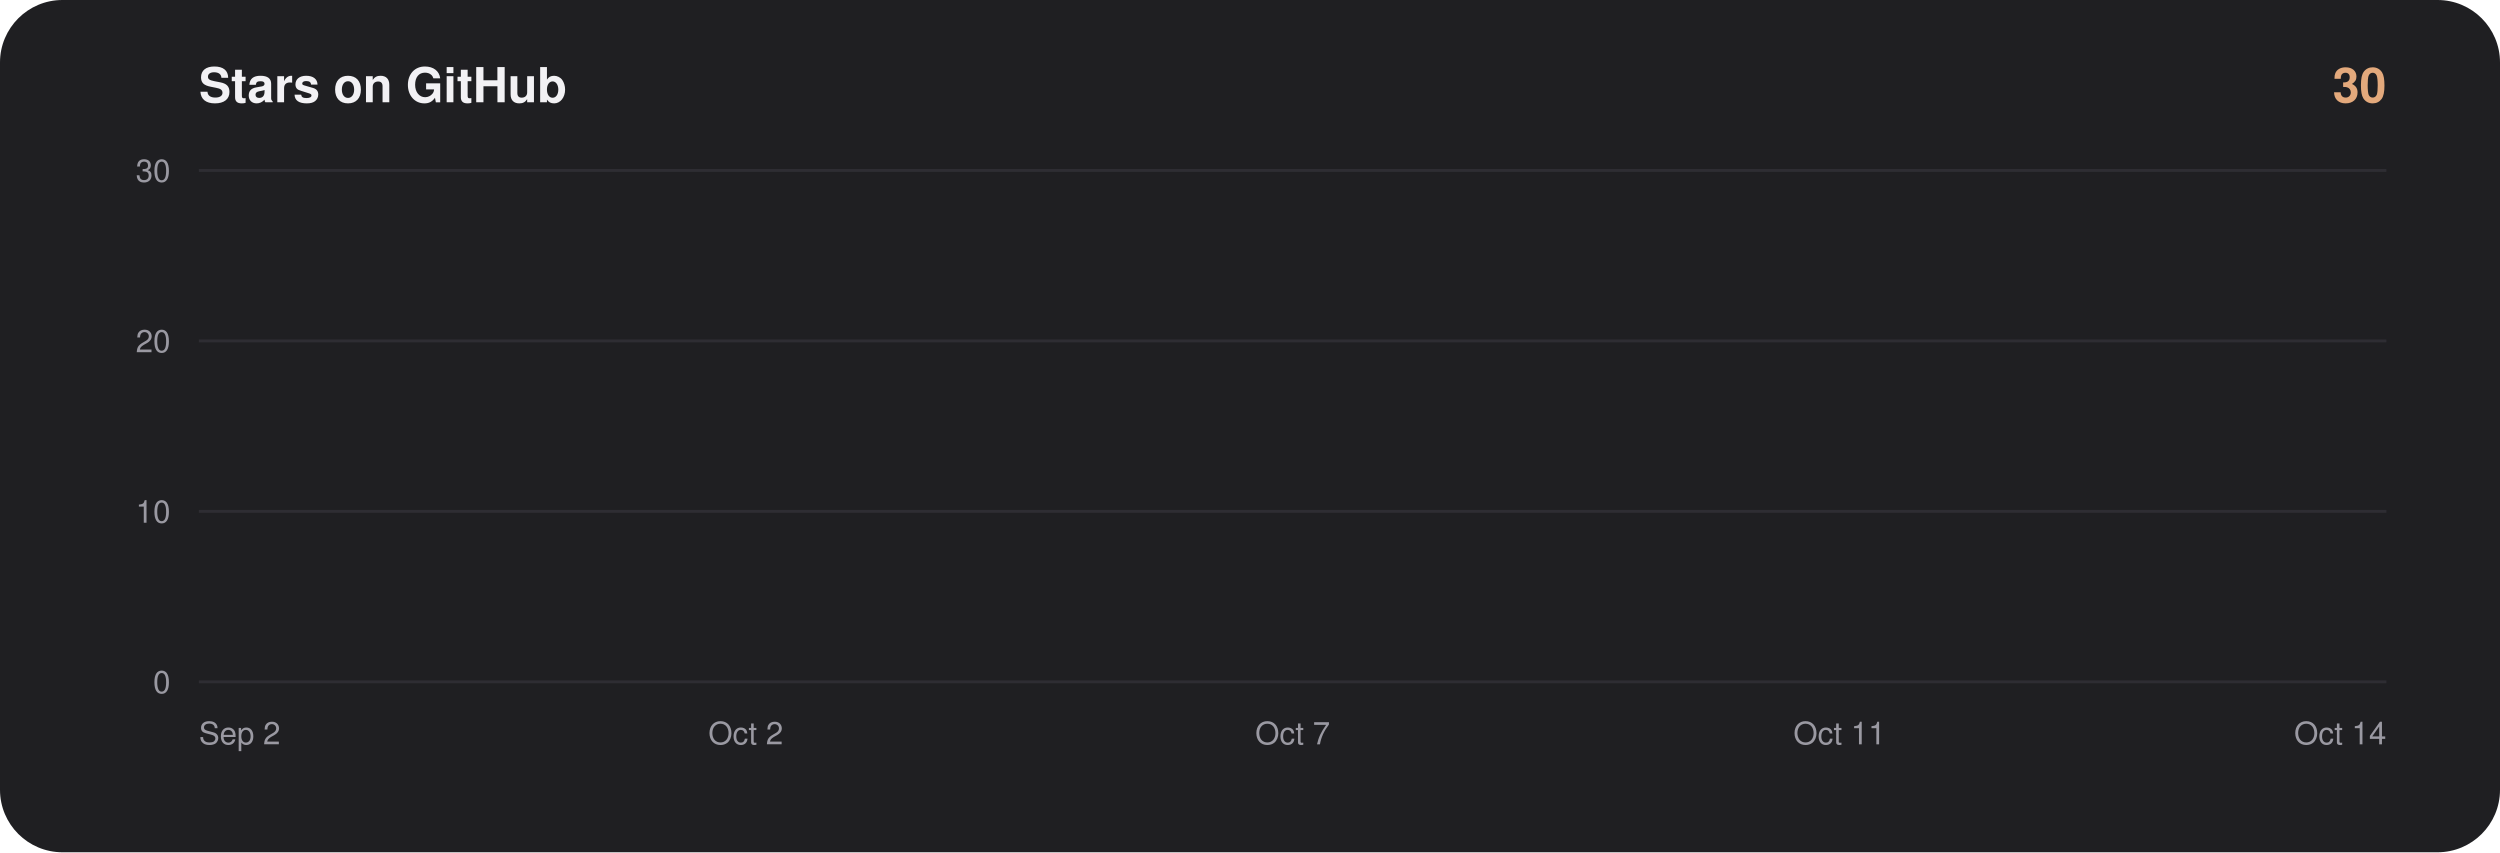
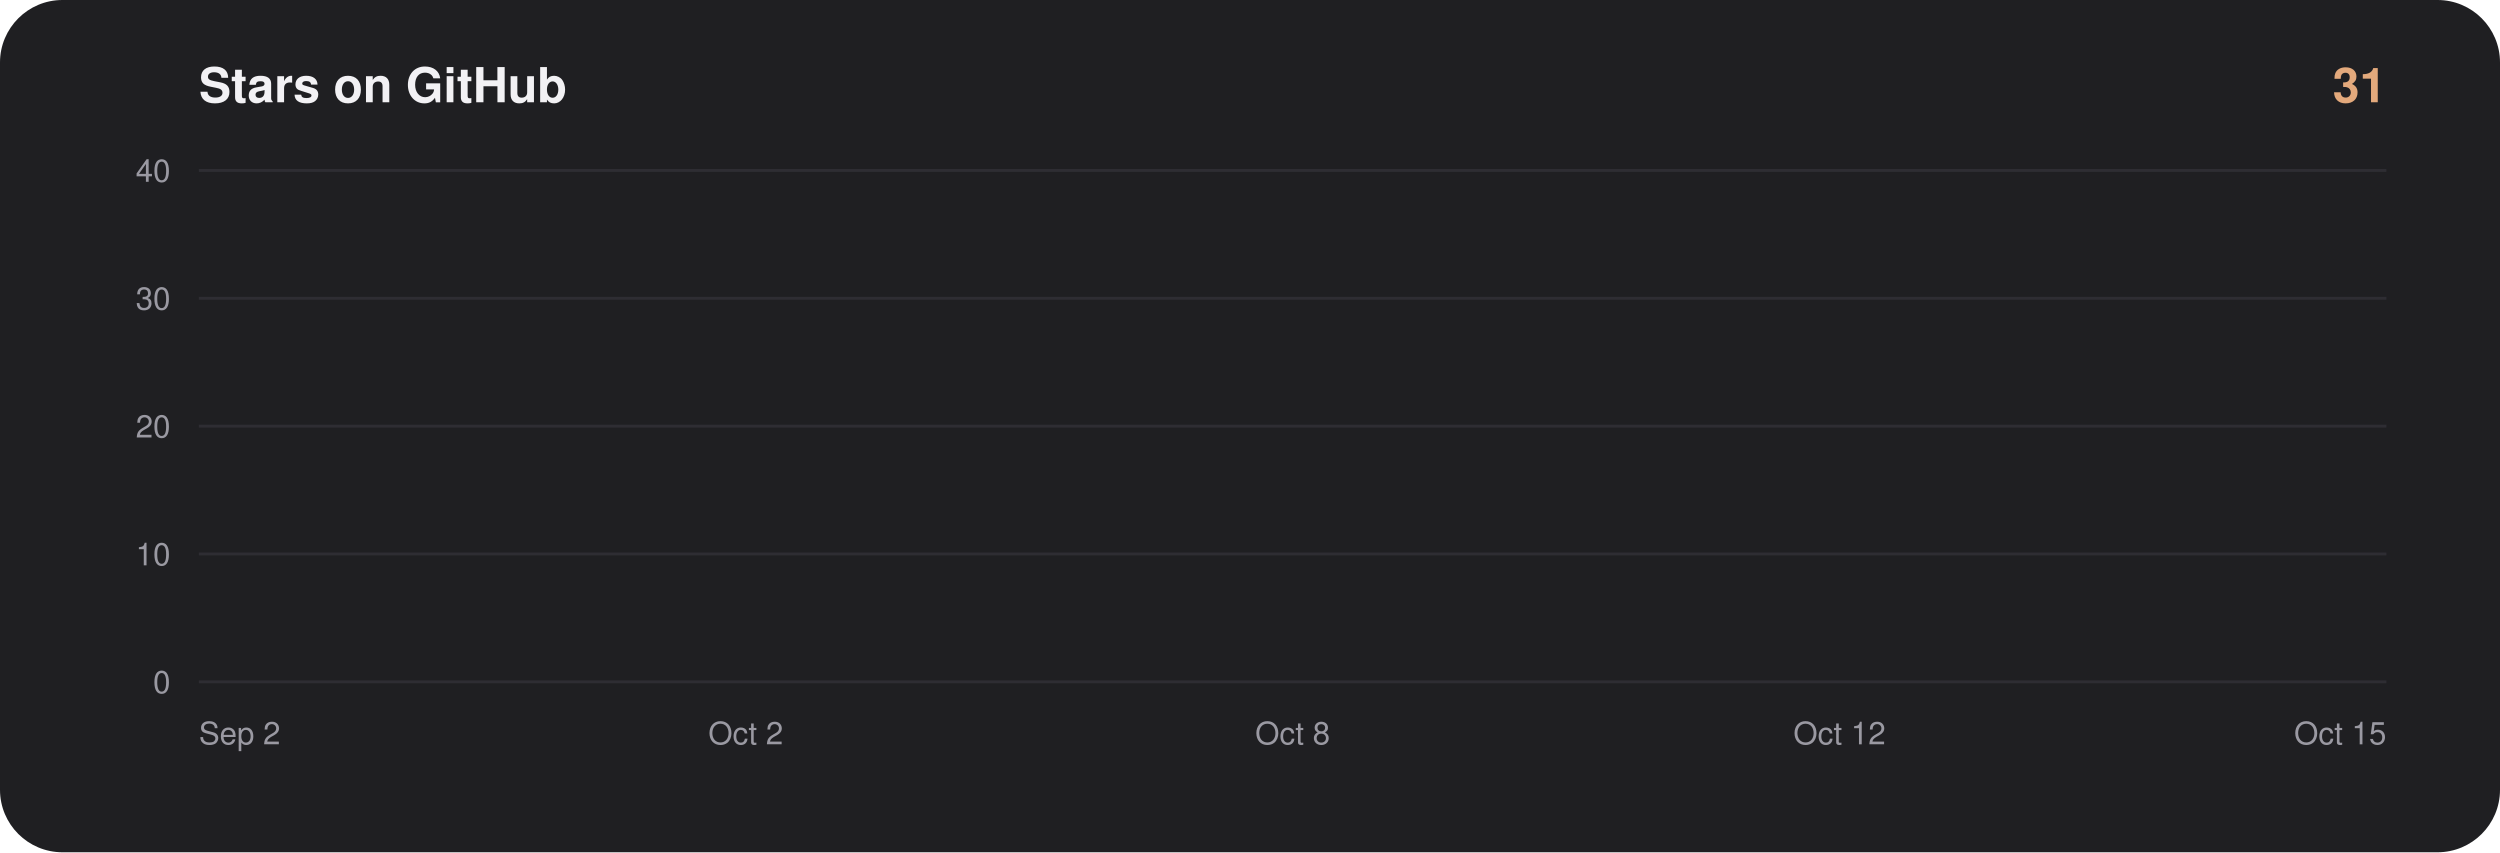
<svg xmlns="http://www.w3.org/2000/svg" width="880" height="300" viewBox="0 0 880 300">
  <style>text{font-family:-apple-system,Segoe UI,Helvetica,Arial,sans-serif}.l{stroke-dasharray:2400;stroke-dashoffset:2400;animation:d 1.6s cubic-bezier(.2,.8,.2,1) forwards}.a{opacity:0;animation:f .8s .6s ease forwards}@keyframes d{to{stroke-dashoffset:0}}@keyframes f{to{opacity:1}}@media (prefers-reduced-motion:reduce){.l{animation:none;stroke-dashoffset:0}.a{animation:none;opacity:1}}</style>
  <defs>
    <linearGradient id="g" x1="0" y1="0" x2="0" y2="1">
      <stop offset="0" stop-color="#E3A97C" stop-opacity=".28" />
      <stop offset="1" stop-color="#E3A97C" stop-opacity="0" />
    </linearGradient>
  </defs>
  <rect width="880" height="300" rx="22" fill="#1F1F22" />
  <text x="70" y="36" font-size="17" font-weight="650" fill="#F2F1F4">Stars on GitHub</text>
-   <text x="840" y="36" font-size="17" font-weight="650" fill="#E3A97C" text-anchor="end">30</text>
+   <text x="840" y="36" font-size="17" font-weight="650" fill="#E3A97C" text-anchor="end">31</text>
  <line x1="70" x2="840" y1="240.0" y2="240.0" stroke="#2E2D33" />
  <text x="60" y="244.0" font-size="11" fill="#9A99A2" text-anchor="end">0</text>
-   <line x1="70" x2="840" y1="180.0" y2="180.0" stroke="#2E2D33" />
-   <text x="60" y="184.0" font-size="11" fill="#9A99A2" text-anchor="end">10</text>
-   <line x1="70" x2="840" y1="120.0" y2="120.0" stroke="#2E2D33" />
-   <text x="60" y="124.0" font-size="11" fill="#9A99A2" text-anchor="end">20</text>
+   <line x1="70" x2="840" y1="195.0" y2="195.0" stroke="#2E2D33" />
+   <text x="60" y="199.0" font-size="11" fill="#9A99A2" text-anchor="end">10</text>
+   <line x1="70" x2="840" y1="150.0" y2="150.0" stroke="#2E2D33" />
+   <text x="60" y="154.0" font-size="11" fill="#9A99A2" text-anchor="end">20</text>
+   <line x1="70" x2="840" y1="105.0" y2="105.0" stroke="#2E2D33" />
+   <text x="60" y="109.0" font-size="11" fill="#9A99A2" text-anchor="end">30</text>
  <line x1="70" x2="840" y1="60.0" y2="60.0" stroke="#2E2D33" />
-   <text x="60" y="64.0" font-size="11" fill="#9A99A2" text-anchor="end">30</text>
+   <text x="60" y="64.0" font-size="11" fill="#9A99A2" text-anchor="end">40</text>
  <text x="70.0" y="262" font-size="11" fill="#9A99A2" text-anchor="start">Sep 2</text>
  <text x="262.5" y="262" font-size="11" fill="#9A99A2" text-anchor="middle">Oct 2</text>
-   <text x="455.0" y="262" font-size="11" fill="#9A99A2" text-anchor="middle">Oct 7</text>
-   <text x="647.5" y="262" font-size="11" fill="#9A99A2" text-anchor="middle">Oct 11</text>
-   <text x="840.0" y="262" font-size="11" fill="#9A99A2" text-anchor="end">Oct 14</text>
-   <path class="a" d="M70.0,240.0 H70.0 V234.0 H70.2 V228.0 H70.2 V222.0 H222.4 V216.0 H245.8 V210.0 H698.7 V204.0 H700.1 V198.0 H701.9 V192.0 H702.8 V186.0 H706.6 V180.0 H707.3 V174.0 H708.4 V168.0 H713.1 V162.0 H715.3 V156.0 H717.2 V150.0 H721.6 V144.0 H722.6 V138.0 H723.9 V132.0 H728.6 V126.0 H730.9 V120.0 H733.5 V114.0 H735.6 V108.0 H735.7 V102.0 H735.9 V96.0 H742.4 V90.0 H744.1 V84.0 H754.8 V78.0 H756.0 V72.0 H760.3 V66.0 H840.0 V60.0 H840.0 V240.0 Z" fill="url(#g)" />
-   <path class="l" d="M70.0,240.0 H70.0 V234.0 H70.2 V228.0 H70.2 V222.0 H222.4 V216.0 H245.8 V210.0 H698.7 V204.0 H700.1 V198.0 H701.9 V192.0 H702.8 V186.0 H706.6 V180.0 H707.3 V174.0 H708.4 V168.0 H713.1 V162.0 H715.3 V156.0 H717.2 V150.0 H721.6 V144.0 H722.6 V138.0 H723.9 V132.0 H728.6 V126.0 H730.9 V120.0 H733.5 V114.0 H735.6 V108.0 H735.7 V102.0 H735.9 V96.0 H742.4 V90.0 H744.1 V84.0 H754.8 V78.0 H756.0 V72.0 H760.3 V66.0 H840.0 V60.0 H840.0" fill="none" stroke="#E3A97C" stroke-width="2.5" stroke-linejoin="round" stroke-linecap="round" />
-   <circle class="a" cx="840.0" cy="60.0" r="4.5" fill="#E3A97C" />
+   <text x="455.0" y="262" font-size="11" fill="#9A99A2" text-anchor="middle">Oct 8</text>
+   <text x="647.5" y="262" font-size="11" fill="#9A99A2" text-anchor="middle">Oct 12</text>
+   <text x="840.0" y="262" font-size="11" fill="#9A99A2" text-anchor="end">Oct 15</text>
+   <path class="a" d="M70.0,240.0 H70.0 V235.5 H70.2 V231.0 H70.2 V226.5 H215.5 V222.0 H237.8 V217.5 H670.3 V213.0 H671.6 V208.5 H673.4 V204.0 H674.2 V199.5 H677.8 V195.0 H678.5 V190.5 H679.5 V186.0 H684.0 V181.5 H686.1 V177.0 H688.0 V172.5 H692.1 V168.0 H693.1 V163.5 H694.3 V159.0 H698.8 V154.5 H701.1 V150.0 H703.5 V145.5 H705.5 V141.0 H705.7 V136.5 H705.8 V132.0 H712.0 V127.5 H713.7 V123.0 H723.8 V118.5 H725.0 V114.0 H729.1 V109.5 H805.2 V105.0 H840.0 V100.5 H840.0 V240.0 Z" fill="url(#g)" />
+   <path class="l" d="M70.0,240.0 H70.0 V235.5 H70.2 V231.0 H70.2 V226.5 H215.5 V222.0 H237.8 V217.5 H670.3 V213.0 H671.6 V208.5 H673.4 V204.0 H674.2 V199.5 H677.8 V195.0 H678.5 V190.5 H679.5 V186.0 H684.0 V181.5 H686.1 V177.0 H688.0 V172.5 H692.1 V168.0 H693.1 V163.5 H694.3 V159.0 H698.8 V154.5 H701.1 V150.0 H703.5 V145.5 H705.5 V141.0 H705.7 V136.5 H705.8 V132.0 H712.0 V127.5 H713.7 V123.0 H723.8 V118.5 H725.0 V114.0 H729.1 V109.5 H805.2 V105.0 H840.0 V100.5 H840.0" fill="none" stroke="#E3A97C" stroke-width="2.5" stroke-linejoin="round" stroke-linecap="round" />
+   <circle class="a" cx="840.0" cy="100.5" r="4.5" fill="#E3A97C" />
</svg>
